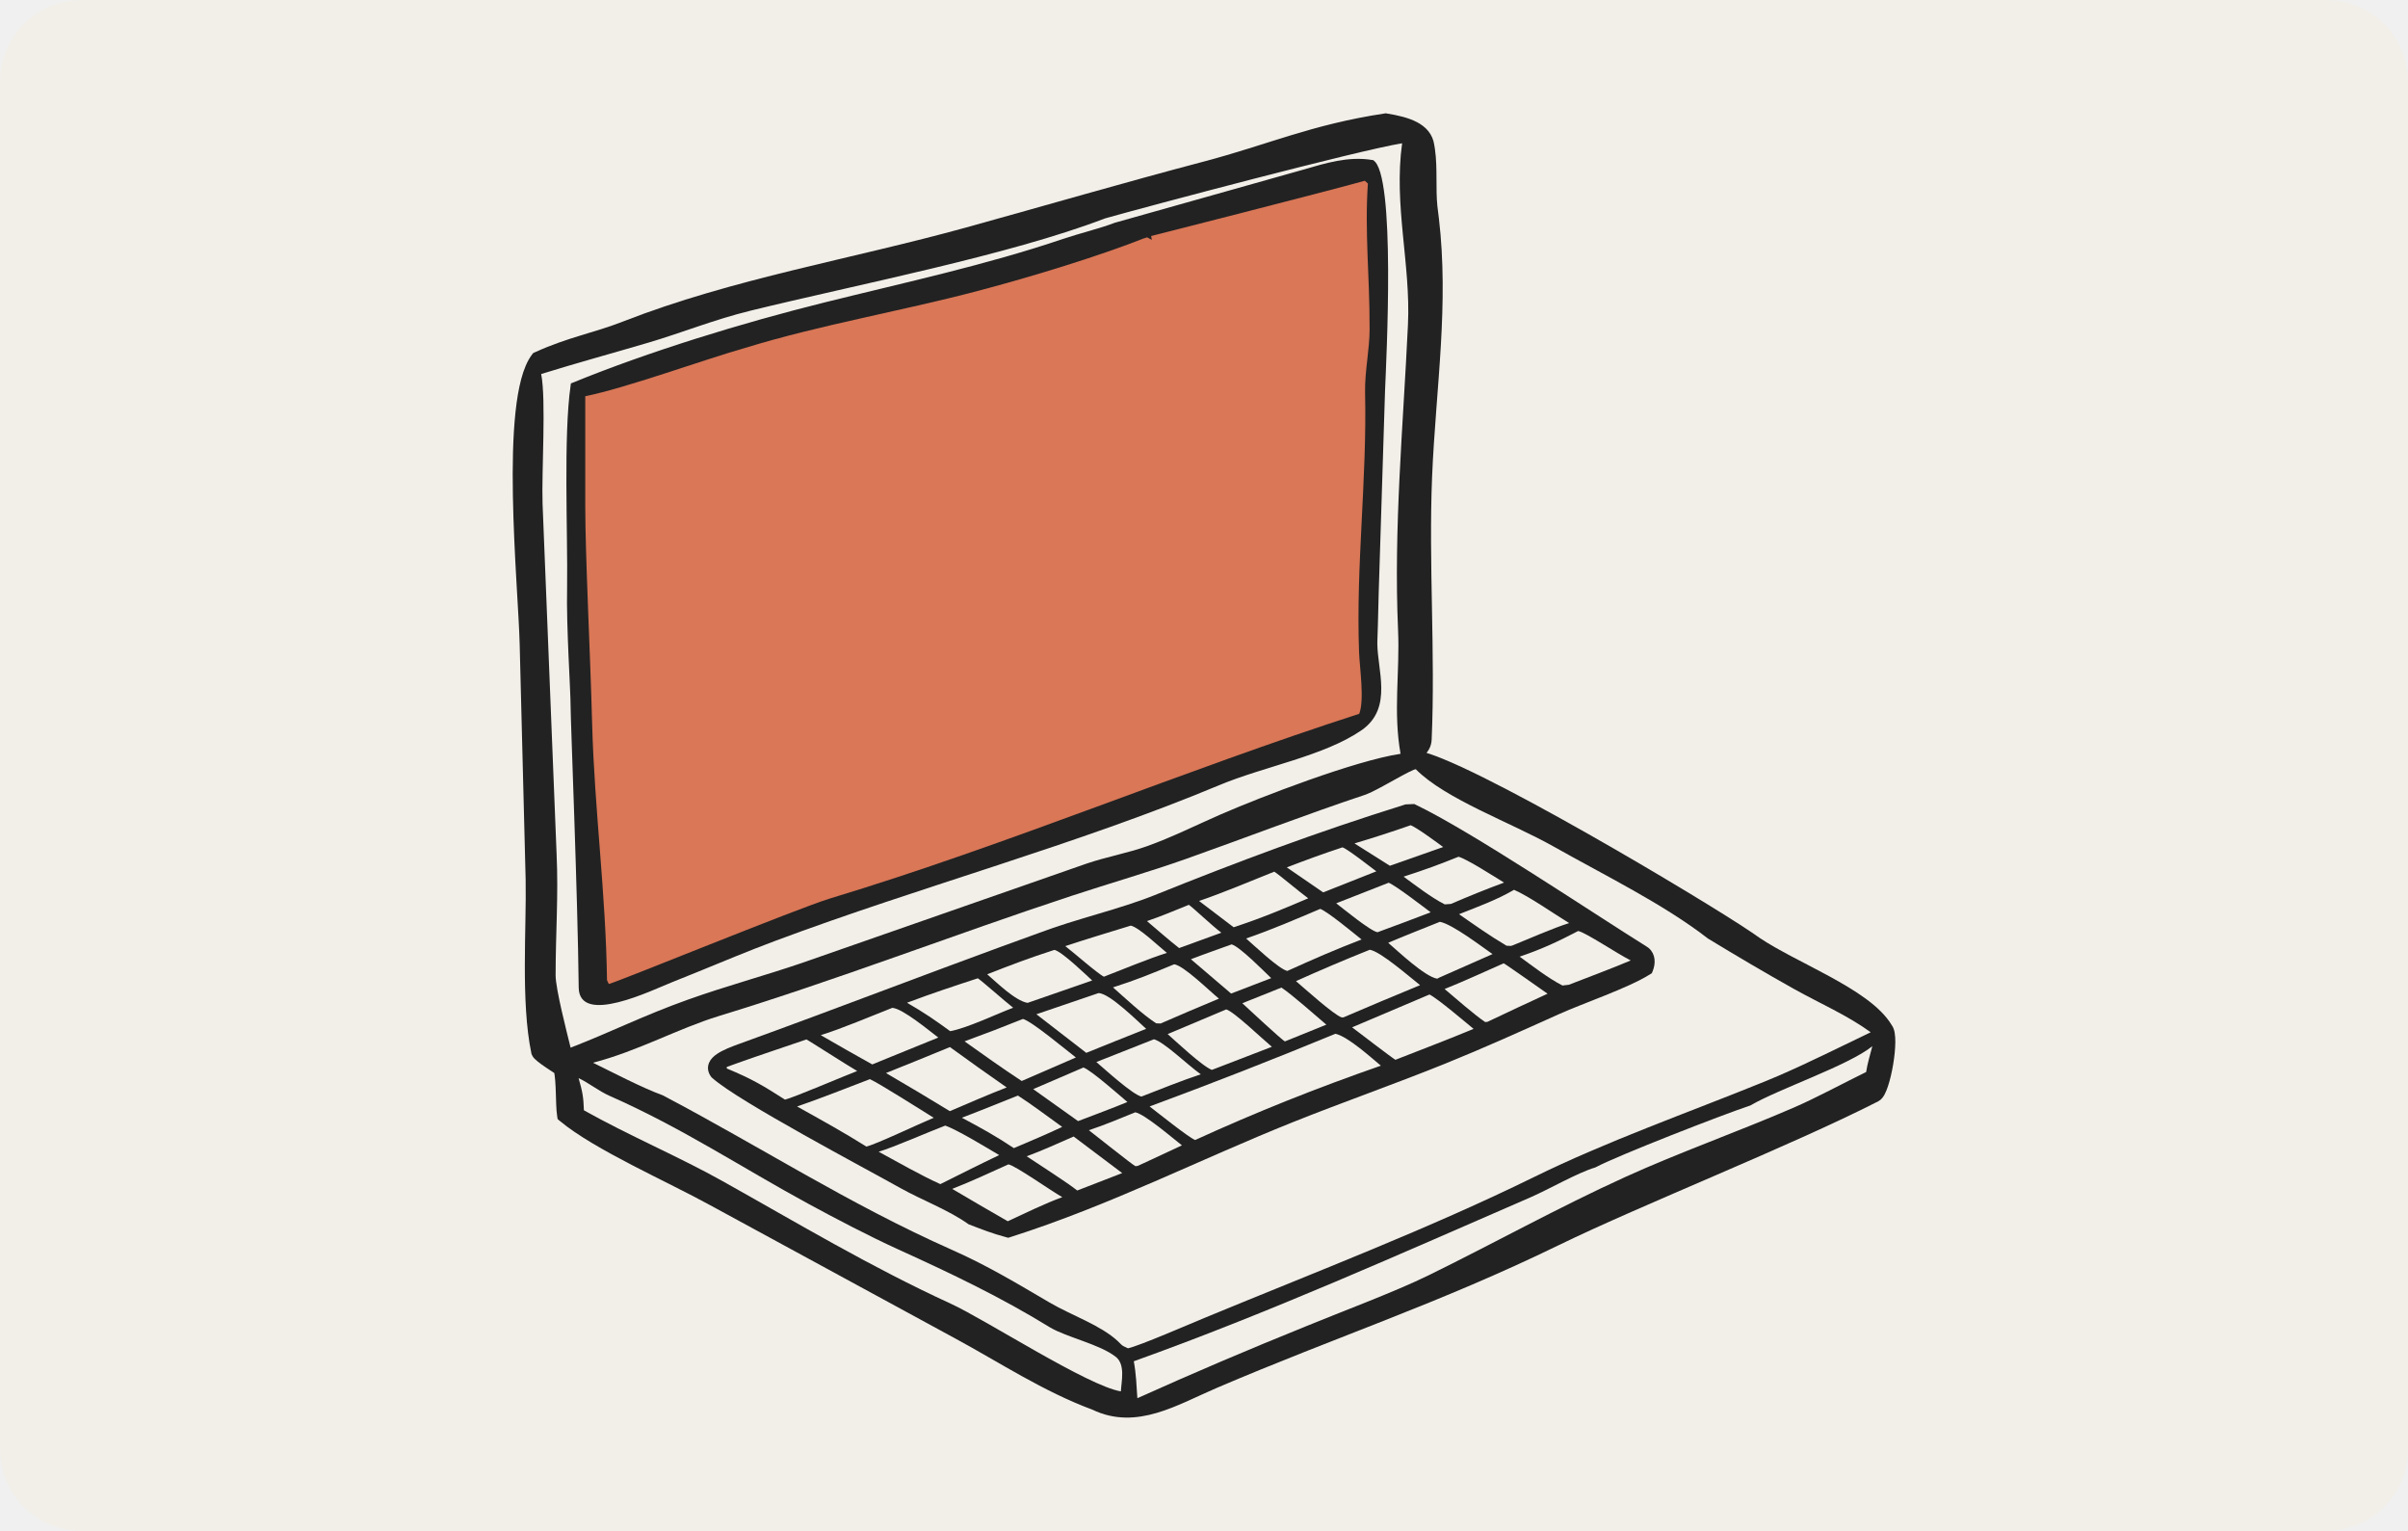
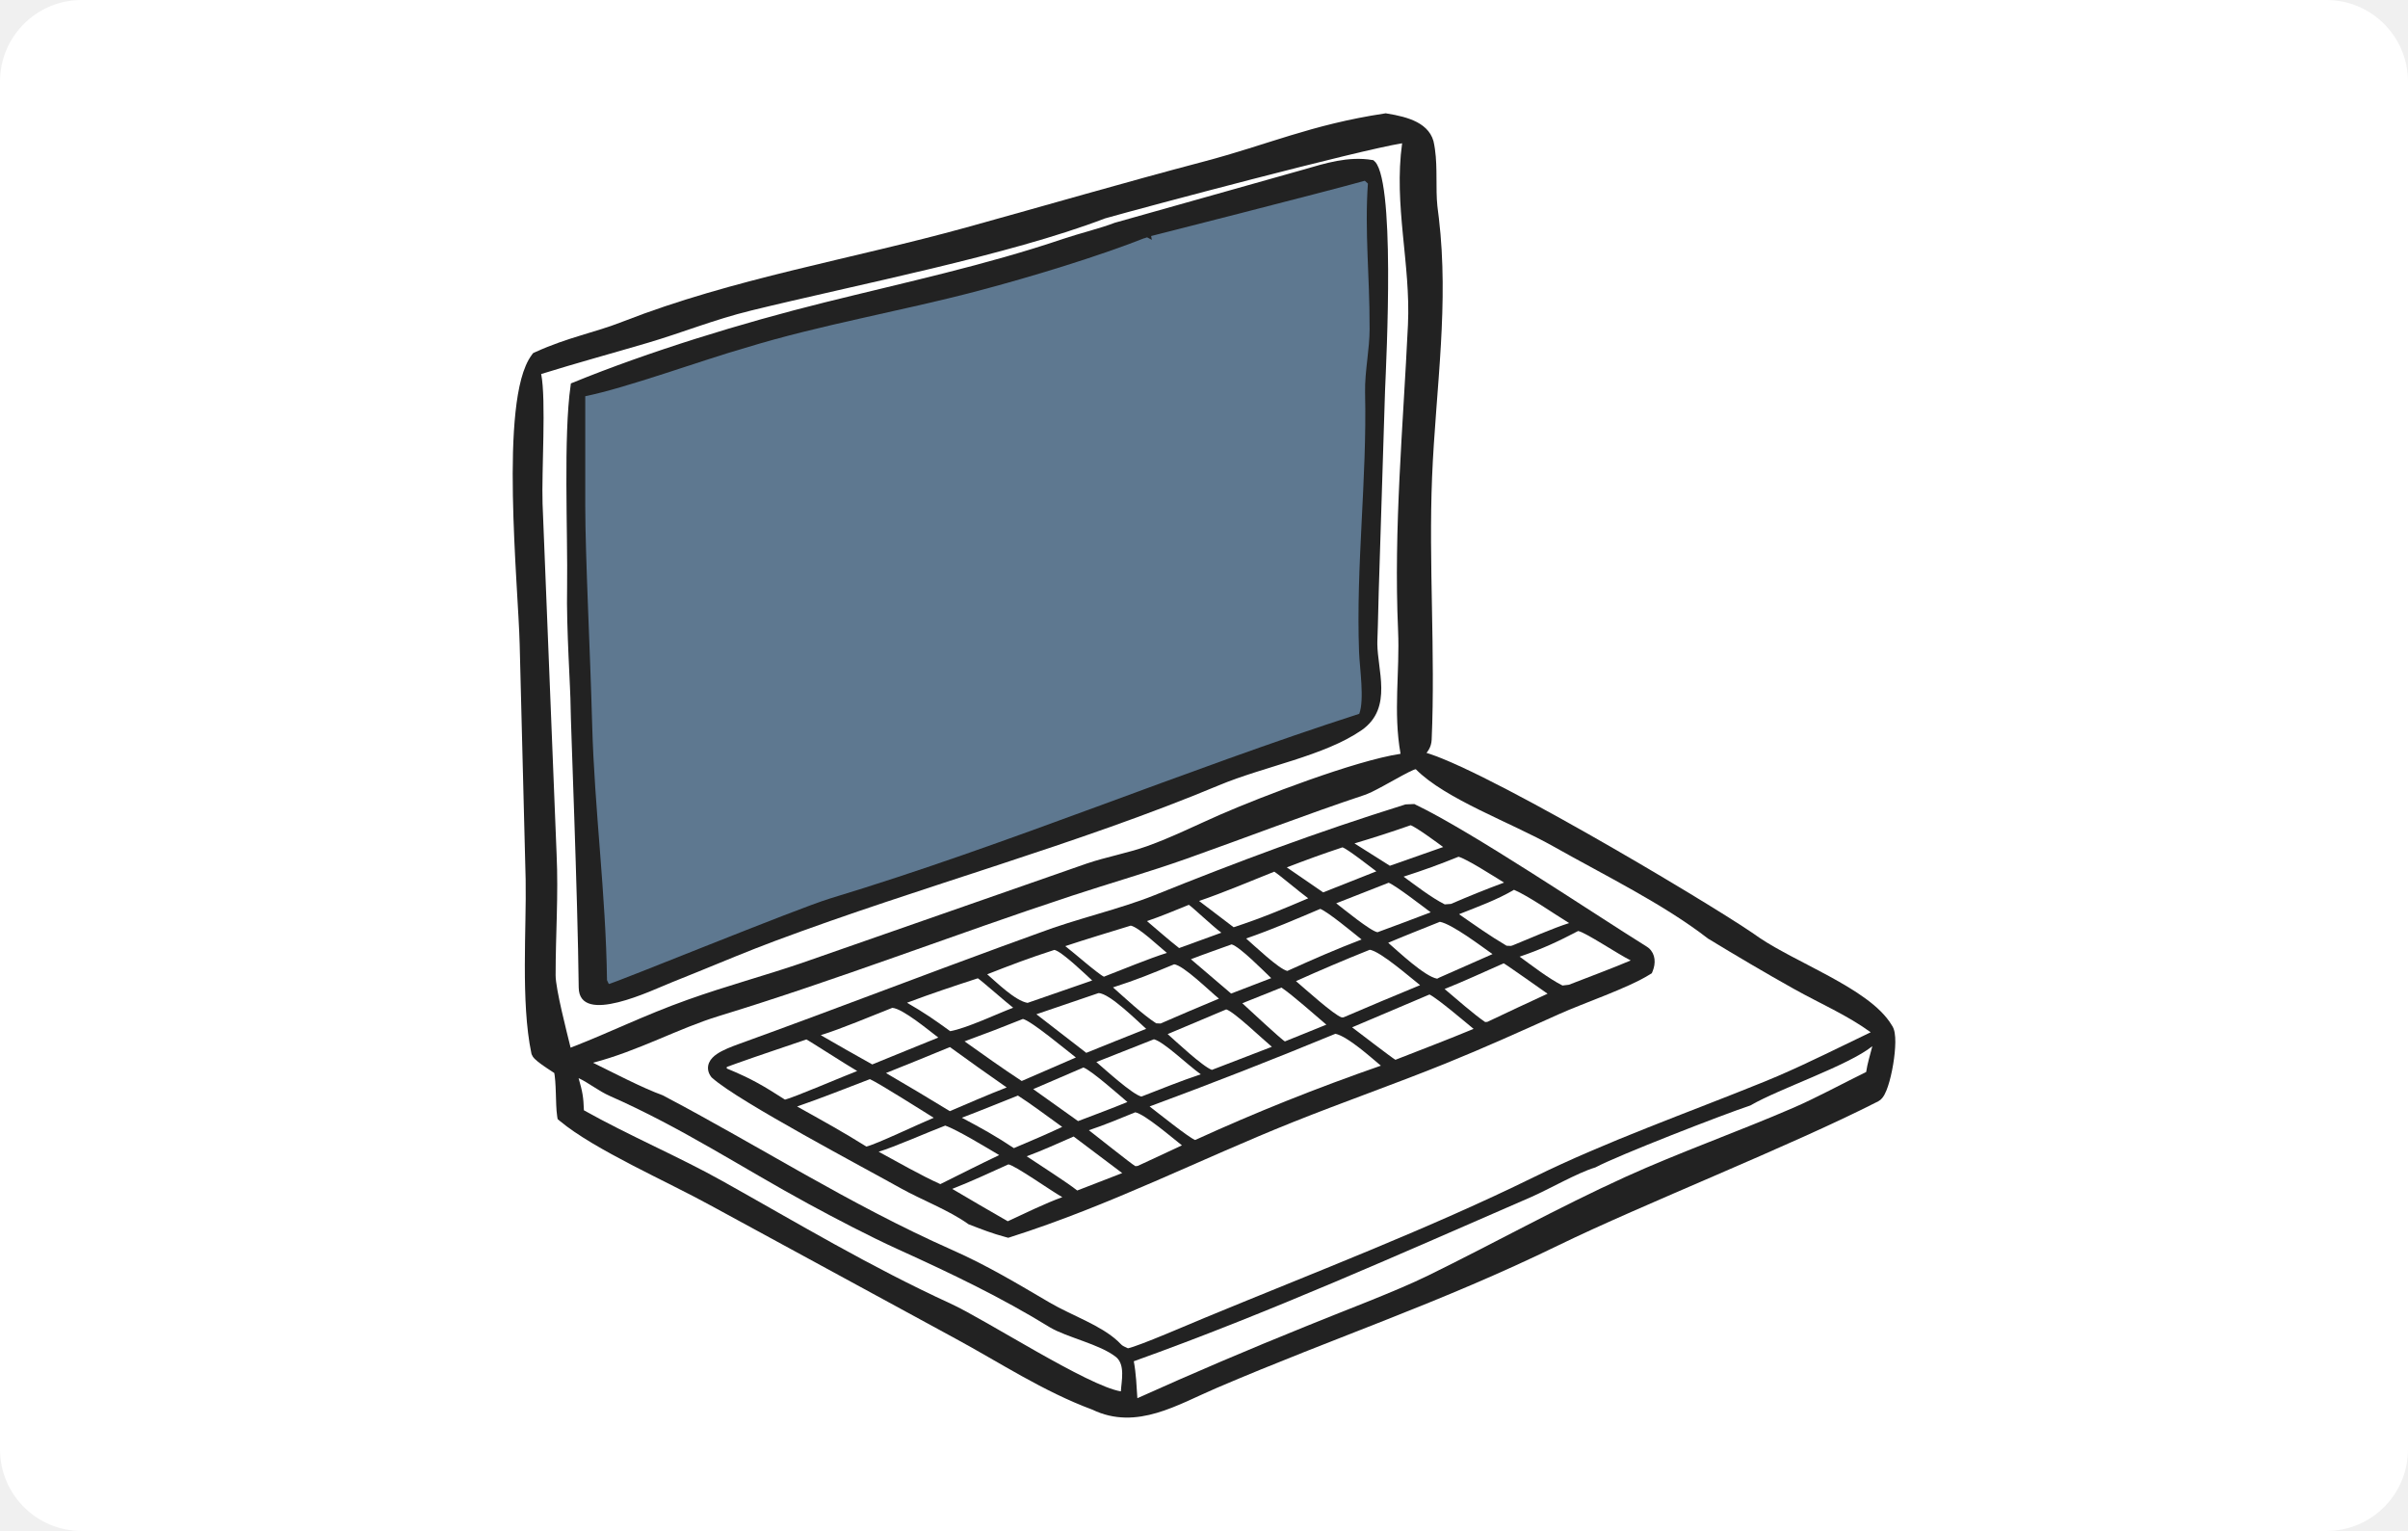
<svg xmlns="http://www.w3.org/2000/svg" width="236" height="150" viewBox="0 0 236 150" fill="none">
  <style>
-   .bg { fill: #F2EFE9; }
+   .bg { fill: #FFFFFF; }
  .ink-stroked { fill: #222222; stroke: #222222; }
-   .bg-stroke { fill: #F2EFE9; stroke: #222222; }
+   .bg-stroke { fill: #FFFFFF; stroke: #222222; }
  @media (prefers-color-scheme: dark) {
-     .bg { fill: #1C1A17; }
-     .ink-stroked { fill: #F2EFE9; stroke: #F2EFE9; }
-     .bg-stroke { fill: #1C1A17; stroke: #F2EFE9; }
+     .bg { fill: #181715; }
+     .ink-stroked { fill: #FFFFFF; stroke: #F2EFE9; }
+     .bg-stroke { fill: #181715; stroke: #F2EFE9; }
  }
</style>
  <rect class="bg" width="236" height="150" rx="8" />
  <path d="M135.864 11.491C136.917 11.66 137.923 11.892 138.699 12.3C139.484 12.713 140.07 13.329 140.197 14.258L140.262 14.659C140.395 15.596 140.407 16.55 140.41 17.478C140.414 18.416 140.408 19.325 140.498 20.209L140.543 20.585L140.647 21.418C141.136 25.571 141.075 29.657 140.844 33.722C140.595 38.081 140.157 42.359 139.978 46.752C139.805 50.993 139.887 55.275 139.967 59.573C140.046 63.867 140.123 68.178 139.938 72.457C139.911 73.089 139.588 73.463 139.338 73.729C139.244 73.829 139.174 73.906 139.12 73.968C139.683 74.093 140.407 74.344 141.241 74.684C142.351 75.136 143.697 75.761 145.197 76.505C148.198 77.995 151.833 79.973 155.454 82.026C162.238 85.872 169.005 89.995 171.494 91.681L171.934 91.986L172.287 92.229C174.103 93.444 176.646 94.645 179.071 95.964C180.352 96.662 181.593 97.388 182.641 98.158C183.675 98.917 184.547 99.737 185.081 100.632C185.218 100.806 185.285 101.043 185.322 101.26C185.364 101.506 185.38 101.798 185.378 102.112C185.373 102.741 185.294 103.499 185.17 104.238C185.046 104.977 184.875 105.711 184.683 106.292C184.587 106.582 184.482 106.845 184.369 107.054C184.267 107.243 184.122 107.461 183.914 107.567C179.7 109.721 173.905 112.254 168.156 114.739C162.401 117.227 156.693 119.667 152.636 121.643C140.888 127.365 130.925 130.579 119.074 135.65C117.179 136.461 115.221 137.495 113.282 138.066C111.317 138.645 109.296 138.777 107.211 137.769C102.423 135.996 98.075 133.121 93.843 130.833H93.842L69.797 117.761L69.795 117.76C67.672 116.591 64.859 115.243 62.126 113.824C59.414 112.415 56.785 110.938 55.108 109.539L54.999 109.447L54.977 109.306C54.885 108.69 54.873 107.83 54.847 107.009C54.822 106.228 54.782 105.477 54.666 104.903C54.613 104.868 54.544 104.825 54.464 104.773C54.263 104.643 53.993 104.467 53.72 104.282C53.448 104.098 53.168 103.899 52.948 103.724C52.839 103.637 52.737 103.549 52.657 103.467C52.617 103.427 52.576 103.381 52.542 103.333C52.519 103.301 52.488 103.251 52.465 103.189L52.445 103.122C51.924 100.635 51.811 97.582 51.813 94.573C51.816 91.539 51.935 88.583 51.892 86.183L51.307 63.134V63.133C51.274 61.717 51.133 59.523 50.987 56.948C50.842 54.378 50.691 51.439 50.641 48.549C50.59 45.662 50.639 42.813 50.894 40.427C51.021 39.235 51.2 38.149 51.447 37.228C51.693 36.312 52.014 35.532 52.437 34.971L52.494 34.895L52.581 34.855C54.231 34.106 55.65 33.644 57.028 33.222C58.409 32.8 59.736 32.422 61.234 31.836C66.591 29.744 72.174 28.224 77.82 26.838C83.475 25.451 89.178 24.201 94.814 22.642C102.524 20.509 110.202 18.267 118.021 16.206C121.217 15.364 123.836 14.464 126.581 13.628C129.321 12.795 132.159 12.034 135.749 11.49L135.807 11.481L135.864 11.491Z" class="ink-stroked" stroke-width="0.75" />
  <path d="M137.789 14.09C137.374 17.075 137.582 19.999 137.865 22.941C138.147 25.872 138.506 28.832 138.364 31.828C137.89 41.873 136.952 51.726 137.396 61.756C137.487 63.81 137.362 65.826 137.309 67.805C137.255 69.794 137.271 71.766 137.633 73.788L137.7 74.168L137.319 74.226C135.129 74.554 131.739 75.597 128.381 76.784C125.031 77.969 121.743 79.285 119.771 80.144C117.506 81.132 115.012 82.377 112.541 83.26C111.59 83.6 110.566 83.869 109.559 84.13C108.545 84.393 107.55 84.647 106.63 84.961L78.732 94.695L78.731 94.696C76.837 95.342 74.995 95.901 73.149 96.47C71.302 97.038 69.45 97.617 67.525 98.303C65.367 99.072 63.51 99.854 61.688 100.64C59.867 101.425 58.074 102.216 56.058 102.997L55.659 103.151L55.559 102.736C55.383 102.013 55.013 100.57 54.69 99.145C54.528 98.433 54.376 97.719 54.265 97.096C54.154 96.48 54.079 95.929 54.079 95.552C54.078 91.437 54.362 87.802 54.175 83.68V83.678L52.8 49.352V49.351C52.747 47.792 52.838 45.225 52.88 42.768C52.922 40.281 52.911 37.927 52.671 36.719L52.605 36.388L52.928 36.287C56.457 35.19 59.851 34.269 63.363 33.234C65.066 32.733 66.673 32.17 68.322 31.615C69.968 31.062 71.651 30.52 73.483 30.071C83.937 27.509 98.775 24.645 108.156 21.052L108.173 21.045L108.19 21.041L122.391 17.117L122.397 17.115L122.405 17.113H122.407L122.442 17.105C122.467 17.099 122.502 17.091 122.548 17.08C122.64 17.059 122.773 17.028 122.938 16.989C123.266 16.912 123.718 16.805 124.214 16.686C124.711 16.566 125.252 16.436 125.755 16.311L127.074 15.971C131.145 14.818 132.987 14.375 137.357 13.668L137.858 13.587L137.789 14.09Z" class="ink-stroked" stroke-width="0.75" />
  <path d="M137.789 14.09C137.374 17.075 137.582 19.999 137.865 22.941C138.147 25.872 138.506 28.832 138.364 31.828C137.89 41.873 136.952 51.726 137.396 61.756C137.487 63.81 137.362 65.826 137.309 67.805C137.255 69.794 137.271 71.766 137.633 73.788L137.7 74.168L137.319 74.226C135.129 74.554 131.739 75.597 128.381 76.784C125.031 77.969 121.743 79.285 119.771 80.144C117.506 81.132 115.012 82.377 112.541 83.26C111.59 83.6 110.566 83.869 109.559 84.13C108.545 84.393 107.55 84.647 106.63 84.961L78.732 94.695L78.731 94.696C76.837 95.342 74.995 95.901 73.149 96.47C71.302 97.038 69.45 97.617 67.525 98.303C65.367 99.072 63.51 99.854 61.688 100.64C59.867 101.425 58.074 102.216 56.058 102.997L55.659 103.151L55.559 102.736C55.383 102.013 55.013 100.57 54.69 99.145C54.528 98.433 54.376 97.719 54.265 97.096C54.154 96.48 54.079 95.929 54.079 95.552C54.078 91.437 54.362 87.802 54.175 83.68V83.678L52.8 49.352V49.351C52.747 47.792 52.838 45.225 52.88 42.768C52.922 40.281 52.911 37.927 52.671 36.719L52.605 36.388L52.928 36.287C56.457 35.19 59.851 34.269 63.363 33.234C65.066 32.733 66.673 32.17 68.322 31.615C69.968 31.062 71.651 30.52 73.483 30.071C83.937 27.509 98.775 24.645 108.156 21.052L108.172 21.046L108.188 21.041C112.241 19.893 132.976 14.377 137.357 13.668L137.858 13.587L137.789 14.09ZM134.438 16.046C132.173 15.669 129.995 16.353 127.826 16.984L127.823 16.985L109.366 22.184C108.666 22.454 107.785 22.72 106.897 22.979C105.992 23.243 105.081 23.501 104.314 23.761C96.722 26.331 88.833 28.025 80.929 29.989C72.754 32.021 63.734 34.796 56.292 37.833C55.945 40.302 55.875 43.825 55.886 47.423C55.897 51.106 55.993 54.874 55.954 57.584V57.587C55.912 59.53 55.997 62.019 56.094 64.236C56.19 66.441 56.298 68.392 56.298 69.227C56.298 69.922 56.471 74.495 56.657 80.062C56.843 85.62 57.042 92.153 57.092 96.747C57.096 97.16 57.197 97.433 57.339 97.617C57.481 97.801 57.693 97.933 57.988 98.012C58.6 98.174 59.484 98.084 60.494 97.833C62.504 97.333 64.733 96.279 65.738 95.881L68.239 94.873C70.744 93.85 73.264 92.796 75.805 91.847C82.995 89.159 90.403 86.797 97.745 84.383C105.092 81.967 112.377 79.496 119.343 76.585C121.588 75.647 124.196 74.922 126.653 74.129C129.131 73.329 131.467 72.456 133.257 71.217C134.665 70.222 135.011 68.879 134.998 67.398C134.992 66.65 134.893 65.882 134.795 65.114C134.71 64.451 134.626 63.783 134.614 63.156V62.884C134.656 61.767 134.682 60.668 134.709 59.571C134.736 58.475 134.762 57.38 134.804 56.276L135.367 38.312V38.309C135.428 36.79 135.695 31.467 135.669 26.359C135.656 23.804 135.569 21.316 135.349 19.39C135.238 18.425 135.096 17.616 134.918 17.016C134.829 16.716 134.734 16.48 134.637 16.307C134.561 16.172 134.492 16.091 134.438 16.046Z" class="bg-stroke" stroke-width="0.75" />
-   <path d="M134.012 17.431L134.313 17.703L134.449 17.826L134.437 18.007C134.275 20.329 134.319 22.619 134.402 24.919C134.485 27.211 134.608 29.521 134.601 31.861L134.605 32.277C134.601 33.251 134.492 34.246 134.384 35.215C134.259 36.334 134.138 37.419 134.162 38.459C134.26 42.721 134.033 46.969 133.822 51.198C133.611 55.432 133.416 59.649 133.572 63.873C133.586 64.248 133.625 64.723 133.671 65.258C133.716 65.789 133.766 66.374 133.798 66.955C133.83 67.534 133.844 68.119 133.815 68.649C133.787 69.174 133.717 69.673 133.565 70.071L133.501 70.239L133.33 70.294C124.709 73.069 116.149 76.259 107.534 79.424C98.923 82.589 90.258 85.728 81.44 88.395C79.891 88.864 74.603 90.941 69.621 92.916C67.137 93.902 64.735 94.859 62.929 95.571C62.026 95.927 61.269 96.221 60.725 96.428C60.453 96.532 60.231 96.614 60.07 96.671C59.99 96.7 59.922 96.723 59.868 96.74C59.842 96.748 59.815 96.755 59.791 96.761C59.775 96.765 59.731 96.776 59.684 96.779L59.435 96.791L59.327 96.565L59.151 96.194L59.116 96.121L59.115 96.039C59.059 91.822 58.753 87.658 58.431 83.488C58.109 79.322 57.772 75.149 57.659 70.932C57.469 63.789 56.984 54.5 56.984 49.549V38.511L57.286 38.451C59.266 38.054 62.084 37.187 64.967 36.256C67.838 35.33 70.772 34.341 72.951 33.717C76.739 32.56 80.517 31.672 84.311 30.82C88.11 29.966 91.921 29.147 95.795 28.127C100.837 26.797 107.536 24.771 112.28 22.885C112.307 22.875 112.335 22.864 112.352 22.858C112.354 22.857 112.356 22.856 112.358 22.855C112.36 22.854 112.362 22.855 112.363 22.854L112.366 22.852H112.367C112.368 22.852 112.37 22.851 112.371 22.85C112.373 22.85 112.378 22.854 112.387 22.858L112.385 22.848C112.385 22.848 112.387 22.848 112.388 22.848C112.39 22.848 112.393 22.846 112.397 22.845C112.406 22.843 112.419 22.84 112.436 22.835C112.469 22.827 112.519 22.814 112.585 22.797C112.716 22.764 112.91 22.715 113.157 22.652C113.651 22.526 114.361 22.346 115.224 22.127C116.949 21.687 119.285 21.091 121.729 20.464C126.62 19.21 131.935 17.836 133.658 17.349L133.857 17.294L134.012 17.431ZM112.477 23.212L112.441 23.076C112.43 23.061 112.419 23.047 112.405 23.034L112.477 23.212Z" fill="#D97757" stroke="#222222" stroke-width="0.75" />
+   <path d="M134.012 17.431L134.313 17.703L134.449 17.826L134.437 18.007C134.275 20.329 134.319 22.619 134.402 24.919C134.485 27.211 134.608 29.521 134.601 31.861L134.605 32.277C134.601 33.251 134.492 34.246 134.384 35.215C134.259 36.334 134.138 37.419 134.162 38.459C134.26 42.721 134.033 46.969 133.822 51.198C133.611 55.432 133.416 59.649 133.572 63.873C133.586 64.248 133.625 64.723 133.671 65.258C133.716 65.789 133.766 66.374 133.798 66.955C133.83 67.534 133.844 68.119 133.815 68.649C133.787 69.174 133.717 69.673 133.565 70.071L133.501 70.239L133.33 70.294C124.709 73.069 116.149 76.259 107.534 79.424C98.923 82.589 90.258 85.728 81.44 88.395C79.891 88.864 74.603 90.941 69.621 92.916C67.137 93.902 64.735 94.859 62.929 95.571C62.026 95.927 61.269 96.221 60.725 96.428C60.453 96.532 60.231 96.614 60.07 96.671C59.99 96.7 59.922 96.723 59.868 96.74C59.842 96.748 59.815 96.755 59.791 96.761C59.775 96.765 59.731 96.776 59.684 96.779L59.435 96.791L59.327 96.565L59.151 96.194L59.116 96.121L59.115 96.039C59.059 91.822 58.753 87.658 58.431 83.488C58.109 79.322 57.772 75.149 57.659 70.932C57.469 63.789 56.984 54.5 56.984 49.549V38.511L57.286 38.451C59.266 38.054 62.084 37.187 64.967 36.256C67.838 35.33 70.772 34.341 72.951 33.717C76.739 32.56 80.517 31.672 84.311 30.82C88.11 29.966 91.921 29.147 95.795 28.127C100.837 26.797 107.536 24.771 112.28 22.885C112.307 22.875 112.335 22.864 112.352 22.858C112.354 22.857 112.356 22.856 112.358 22.855C112.36 22.854 112.362 22.855 112.363 22.854L112.366 22.852H112.367C112.368 22.852 112.37 22.851 112.371 22.85C112.373 22.85 112.378 22.854 112.387 22.858L112.385 22.848C112.385 22.848 112.387 22.848 112.388 22.848C112.39 22.848 112.393 22.846 112.397 22.845C112.406 22.843 112.419 22.84 112.436 22.835C112.469 22.827 112.519 22.814 112.585 22.797C112.716 22.764 112.91 22.715 113.157 22.652C113.651 22.526 114.361 22.346 115.224 22.127C116.949 21.687 119.285 21.091 121.729 20.464C126.62 19.21 131.935 17.836 133.658 17.349L133.857 17.294L134.012 17.431ZM112.477 23.212L112.441 23.076C112.43 23.061 112.419 23.047 112.405 23.034L112.477 23.212Z" fill="#5E7890" stroke="#222222" stroke-width="0.75" />
  <path d="M138.918 74.993L139.028 75.105C140.415 76.514 142.708 77.803 145.207 79.039C147.677 80.26 150.355 81.433 152.395 82.584C157.455 85.439 163.235 88.257 167.612 91.651C170.347 93.31 173.172 94.984 176.001 96.564C178.62 98.028 181.166 99.099 183.562 100.834L184.073 101.204L183.504 101.476C180.605 102.859 177.455 104.451 174.385 105.772L173.075 106.32C165.397 109.435 157.708 112.126 150.479 115.674C140.19 120.724 129.071 124.972 118.247 129.448L118.246 129.449C117.927 129.58 117.361 129.819 116.671 130.11C115.982 130.401 115.172 130.742 114.37 131.072C113.569 131.402 112.773 131.722 112.112 131.973C111.465 132.219 110.913 132.412 110.619 132.469L110.504 132.491L110.397 132.444C110.049 132.291 109.863 132.199 109.714 132.079C109.641 132.02 109.581 131.958 109.527 131.902C109.472 131.845 109.408 131.778 109.312 131.688L109.311 131.687C108.503 130.933 107.415 130.323 106.229 129.734C105.063 129.155 103.787 128.59 102.69 127.949C99.544 126.109 96.633 124.343 93.154 122.802C83.031 118.318 74.204 112.596 64.79 107.653C62.785 106.926 59.823 105.376 57.954 104.461L57.046 104.016L58.024 103.761C60.213 103.191 62.28 102.36 64.311 101.513C66.333 100.67 68.328 99.806 70.337 99.192C82.118 95.591 93.257 91.251 104.934 87.406C108.63 86.189 112.611 85.042 116.159 83.783C122.062 81.689 127.711 79.499 133.738 77.491L134.068 77.349L134.305 77.241C134.899 76.957 135.776 76.465 136.604 76.008C137.071 75.75 137.521 75.504 137.879 75.323C138.057 75.233 138.22 75.156 138.354 75.1C138.421 75.073 138.487 75.047 138.547 75.029C138.6 75.013 138.679 74.993 138.761 74.993H138.918Z" class="bg-stroke" stroke-width="0.75" />
  <path d="M138.614 79.196C141.316 80.488 145.647 83.138 149.947 85.865C154.263 88.603 158.546 91.416 161.197 93.068L161.327 93.16C161.608 93.389 161.742 93.7 161.779 94.009C161.821 94.352 161.747 94.702 161.634 94.985L161.588 95.098L161.484 95.162C160.429 95.823 158.817 96.515 157.187 97.172C155.54 97.836 153.871 98.466 152.648 99.015C148.95 100.675 145.366 102.3 141.537 103.848C139.048 104.854 136.544 105.796 134.044 106.734C131.543 107.672 129.045 108.607 126.562 109.6C117.45 113.243 108.62 117.766 98.911 120.849L98.807 120.882L98.701 120.854C97.32 120.485 96.397 120.111 95.148 119.633L95.103 119.616L95.065 119.589C94.103 118.906 92.958 118.314 91.792 117.748C90.637 117.188 89.448 116.648 88.442 116.083C87.589 115.603 86.173 114.835 84.486 113.913C82.801 112.993 80.847 111.922 78.922 110.841C76.998 109.761 75.099 108.669 73.525 107.706C71.961 106.75 70.689 105.904 70.038 105.319L70.011 105.294L69.989 105.264C69.76 104.958 69.698 104.618 69.831 104.287C69.95 103.993 70.203 103.763 70.469 103.581C71.006 103.213 71.808 102.904 72.538 102.64C77.468 100.859 82.359 99.025 87.254 97.192C90.925 95.817 94.598 94.442 98.29 93.091L101.989 91.748C103.746 91.079 105.731 90.495 107.684 89.912C109.646 89.327 111.578 88.742 113.256 88.068C121.421 84.784 129.108 81.9 137.77 79.2L137.816 79.185L137.865 79.183L138.437 79.158L138.53 79.154L138.614 79.196Z" class="ink-stroked" stroke-width="0.75" />
  <path d="M130.96 100.918C131.328 100.998 131.743 101.204 132.153 101.454C132.57 101.708 133.011 102.026 133.438 102.355C134.285 103.01 135.113 103.741 135.573 104.122L136.087 104.546L135.457 104.765C129.183 106.942 123.116 109.369 117.29 112.035L117.146 112.101L116.997 112.043C116.879 111.997 116.734 111.914 116.584 111.82C116.428 111.722 116.245 111.597 116.047 111.458C115.65 111.177 115.177 110.824 114.705 110.463C113.776 109.754 112.791 108.971 112.443 108.704L111.905 108.29L112.542 108.054C118.693 105.779 124.76 103.405 130.738 100.938L130.846 100.893L130.96 100.918Z" class="bg-stroke" stroke-width="0.75" />
  <path d="M85.41 105.389C85.897 105.607 87.234 106.414 88.542 107.222C89.204 107.631 89.869 108.046 90.432 108.398C90.996 108.751 91.455 109.04 91.709 109.197L92.334 109.583L91.654 109.863C90.93 110.161 89.539 110.801 88.186 111.406C87.514 111.706 86.853 111.998 86.297 112.228C85.751 112.454 85.279 112.634 84.998 112.701L84.845 112.737L84.712 112.654C82.501 111.267 80.281 110.043 77.94 108.738L77.209 108.33L78 108.056C80.366 107.238 82.788 106.273 85.123 105.38L85.269 105.325L85.41 105.389Z" class="bg-stroke" stroke-width="0.75" />
  <path d="M134.278 92.684C134.465 92.704 134.667 92.778 134.861 92.868C135.061 92.961 135.28 93.085 135.507 93.226C135.961 93.51 136.472 93.882 136.973 94.266C137.474 94.652 137.973 95.055 138.4 95.405C138.832 95.758 139.185 96.052 139.409 96.225L139.921 96.622L139.322 96.868C136.802 97.905 134.295 98.959 131.804 100.027L131.73 100.058L131.65 100.057L131.487 100.055L131.436 100.054L131.385 100.04C131.241 99.996 131.076 99.907 130.917 99.807C130.75 99.703 130.56 99.57 130.357 99.42C129.951 99.118 129.477 98.734 129.008 98.341C128.077 97.561 127.122 96.711 126.772 96.413L126.322 96.029L126.861 95.785C129.231 94.716 131.645 93.69 134.1 92.709L134.186 92.675L134.278 92.684Z" class="bg-stroke" stroke-width="0.75" />
  <path d="M140.269 97.102C140.509 97.222 140.855 97.462 141.233 97.743C141.619 98.031 142.062 98.38 142.501 98.735C143.37 99.437 144.265 100.193 144.66 100.515L145.146 100.911L144.566 101.152C142.075 102.186 139.427 103.193 136.898 104.184L136.739 104.246L136.588 104.167C136.522 104.133 136.41 104.055 136.292 103.971C136.163 103.879 135.996 103.758 135.806 103.616C135.424 103.334 134.94 102.969 134.454 102.601C133.477 101.86 132.5 101.112 132.29 100.953L131.771 100.562L132.369 100.309L139.954 97.091L140.113 97.024L140.269 97.102Z" class="bg-stroke" stroke-width="0.75" />
  <path d="M79.161 101.489C79.21 101.507 79.268 101.542 79.294 101.556C79.336 101.58 79.39 101.613 79.453 101.651C79.581 101.729 79.755 101.836 79.959 101.964C80.368 102.219 80.907 102.56 81.466 102.913C82.59 103.622 83.782 104.373 84.195 104.607L84.89 105.001L84.144 105.284C83.535 105.515 81.98 106.165 80.459 106.787C79.702 107.096 78.955 107.398 78.346 107.635C77.75 107.866 77.254 108.048 77.019 108.103L76.863 108.139L76.731 108.053C74.608 106.694 73.529 106.048 71.133 105.052C70.738 104.887 70.743 104.317 71.151 104.167L72.083 103.829C74.296 103.038 76.757 102.229 78.911 101.487L79.036 101.444L79.161 101.489Z" class="bg-stroke" stroke-width="0.75" />
  <path d="M93.319 102.284C95.15 103.615 97.003 104.932 98.878 106.237L99.458 106.64L98.798 106.894C96.964 107.599 95.051 108.443 93.236 109.212L93.059 109.287L92.894 109.187C90.837 107.926 88.753 106.683 86.645 105.457L85.981 105.071L86.694 104.784C88.79 103.946 90.878 103.099 92.956 102.241L93.149 102.161L93.319 102.284Z" class="bg-stroke" stroke-width="0.75" />
  <path d="M129.532 88.7C129.775 88.796 130.113 89.009 130.468 89.256C130.833 89.51 131.249 89.824 131.661 90.144C132.48 90.779 133.312 91.463 133.679 91.754L134.194 92.162L133.579 92.397C130.92 93.414 128.855 94.33 126.319 95.472L126.205 95.522L126.083 95.495C125.926 95.46 125.759 95.382 125.601 95.293C125.437 95.201 125.257 95.084 125.071 94.951C124.7 94.686 124.282 94.347 123.873 93.999C123.076 93.321 122.226 92.531 121.882 92.233L121.391 91.808L122.004 91.596C124.566 90.708 126.802 89.738 129.249 88.703L129.39 88.644L129.532 88.7Z" class="bg-stroke" stroke-width="0.75" />
  <path d="M92.757 109.927C93.379 110.138 94.447 110.711 95.473 111.294C96.51 111.884 97.548 112.511 98.118 112.848L98.727 113.207L98.089 113.51C96.168 114.421 94.231 115.407 92.324 116.352L92.165 116.431L92.004 116.358C90.091 115.496 87.729 114.147 85.935 113.172L85.144 112.743L86.005 112.484C86.755 112.258 87.933 111.791 89.158 111.29C90.373 110.794 91.628 110.266 92.503 109.932L92.629 109.884L92.757 109.927Z" class="bg-stroke" stroke-width="0.75" />
  <path d="M100.345 99.469C100.503 99.508 100.687 99.598 100.869 99.7C101.059 99.807 101.276 99.946 101.509 100.104C101.975 100.421 102.521 100.828 103.063 101.246C103.607 101.665 104.15 102.098 104.612 102.468C105.077 102.84 105.454 103.144 105.672 103.312L106.176 103.7L105.593 103.953L100.283 106.256L100.098 106.336L99.929 106.226C97.989 104.955 96.166 103.647 94.316 102.333L93.734 101.919L94.404 101.675C96.33 100.971 98.235 100.242 100.115 99.485L100.228 99.44L100.345 99.469Z" class="bg-stroke" stroke-width="0.75" />
  <path d="M107.656 96.926C107.866 96.924 108.083 96.99 108.285 97.076C108.493 97.165 108.714 97.288 108.938 97.432C109.385 97.719 109.877 98.104 110.35 98.503C111.281 99.289 112.219 100.202 112.581 100.521L113.041 100.929L112.469 101.151C110.514 101.914 108.552 102.72 106.602 103.502L106.402 103.581L106.232 103.45L101.345 99.669L100.793 99.242L101.453 99.017L107.538 96.945L107.596 96.926H107.656Z" class="bg-stroke" stroke-width="0.75" />
  <path d="M87.471 98.371C87.819 98.39 88.24 98.579 88.643 98.804C89.063 99.039 89.526 99.349 89.977 99.671C90.864 100.307 91.775 101.048 92.186 101.355L92.724 101.756L92.101 102.004C89.936 102.864 87.808 103.763 85.627 104.637L85.461 104.704L85.305 104.617C83.606 103.671 81.922 102.714 80.253 101.745L79.51 101.314L80.332 101.062C82.244 100.477 85.371 99.161 87.312 98.396L87.389 98.366L87.471 98.371Z" class="bg-stroke" stroke-width="0.75" />
  <path d="M115.094 94.106C115.276 94.119 115.465 94.192 115.638 94.276C115.817 94.365 116.011 94.482 116.211 94.618C116.61 94.89 117.06 95.25 117.501 95.623C117.943 95.997 118.385 96.392 118.771 96.737C119.16 97.086 119.485 97.377 119.702 97.555L120.188 97.951L119.608 98.191C117.689 98.988 115.785 99.798 113.895 100.623L113.814 100.658L113.728 100.654L113.294 100.635L113.191 100.631L113.105 100.574C111.703 99.659 110.014 98.064 108.832 97.02L108.336 96.583L108.966 96.383C111.245 95.657 112.76 95.03 114.924 94.134L115.006 94.101L115.094 94.106Z" class="bg-stroke" stroke-width="0.75" />
  <path d="M120.279 98.536C120.429 98.578 120.595 98.67 120.752 98.769C120.917 98.874 121.103 99.008 121.3 99.159C121.695 99.463 122.154 99.852 122.612 100.252C123.544 101.066 124.449 101.908 124.89 102.273L125.383 102.682L124.785 102.912L118.909 105.173L118.779 105.224L118.648 105.177C118.363 105.074 117.985 104.823 117.599 104.534C117.2 104.236 116.751 103.866 116.312 103.488C115.434 102.735 114.564 101.929 114.189 101.595L113.747 101.2L114.294 100.97L120.032 98.552L120.153 98.501L120.279 98.536Z" class="bg-stroke" stroke-width="0.75" />
  <path d="M141.183 89.946C141.549 90.012 142.004 90.218 142.467 90.471C142.94 90.728 143.46 91.056 143.968 91.395C144.976 92.068 145.988 92.822 146.489 93.171L147.037 93.552L146.427 93.821L141.242 96.11L141.024 96.222L140.913 96.28L140.79 96.258C140.406 96.193 139.96 95.963 139.522 95.685C139.074 95.4 138.59 95.035 138.122 94.656C137.193 93.904 136.277 93.058 135.809 92.656L135.352 92.263L135.905 92.027C137.522 91.334 139.333 90.632 140.976 89.968L141.076 89.927L141.183 89.946Z" class="bg-stroke" stroke-width="0.75" />
  <path d="M148.527 86.835C149.28 87.154 150.288 87.761 151.272 88.385C152.273 89.02 153.248 89.672 153.983 90.119L154.69 90.548L153.901 90.796C152.399 91.269 149.917 92.349 148.379 92.978L148.365 92.984L148.35 92.988C148.262 93.015 148.162 93.057 148.027 93.051C147.938 93.047 147.906 93.037 147.646 93.034L147.546 93.032L147.46 92.981C145.793 91.999 144.301 90.932 142.782 89.877L142.207 89.478L142.858 89.221C144.764 88.467 146.574 87.809 148.191 86.858L148.354 86.762L148.527 86.835Z" class="bg-stroke" stroke-width="0.75" />
  <path d="M113.185 101.461C113.502 101.542 113.88 101.767 114.256 102.029C114.644 102.299 115.076 102.641 115.509 102.998C116.389 103.724 117.266 104.498 117.901 104.95L118.507 105.381L117.802 105.613C115.904 106.236 113.878 107.062 112.01 107.785L111.911 107.823L111.807 107.804C111.642 107.774 111.464 107.693 111.296 107.602C111.121 107.506 110.926 107.382 110.723 107.241C110.315 106.959 109.85 106.594 109.394 106.219C108.485 105.472 107.571 104.649 107.206 104.338L106.731 103.934L107.312 103.704L112.954 101.476L113.066 101.431L113.185 101.461Z" class="bg-stroke" stroke-width="0.75" />
  <path d="M98.897 113.712C99.04 113.737 99.21 113.809 99.372 113.889C99.544 113.973 99.747 114.085 99.967 114.214C100.408 114.472 100.94 114.809 101.483 115.161C102.581 115.872 103.711 116.633 104.301 116.971L105.01 117.376L104.24 117.649C102.646 118.216 100.507 119.261 98.926 119.993L98.75 120.074L98.581 119.979C96.752 118.93 94.936 117.873 93.133 116.805L92.471 116.412L93.189 116.133C95.026 115.417 96.884 114.546 98.678 113.739L98.783 113.691L98.897 113.712Z" class="bg-stroke" stroke-width="0.75" />
  <path d="M154.74 90.847C154.878 90.873 155.041 90.937 155.202 91.01C155.37 91.087 155.565 91.187 155.775 91.301C156.197 91.531 156.701 91.829 157.218 92.14C158.263 92.77 159.348 93.444 159.989 93.765L160.715 94.128L159.968 94.446C158.076 95.249 155.839 96.075 153.899 96.831L153.856 96.848L153.81 96.854L153.182 96.93L153.069 96.945L152.968 96.893C151.569 96.191 149.895 94.889 148.717 94.034L148.132 93.609L148.816 93.374C151.031 92.618 152.548 91.903 154.497 90.883L154.612 90.823L154.74 90.847Z" class="bg-stroke" stroke-width="0.75" />
  <path d="M147.543 94.048C147.605 94.08 147.713 94.15 147.834 94.23C147.964 94.316 148.13 94.43 148.321 94.561C148.704 94.823 149.189 95.16 149.677 95.502C150.656 96.188 151.646 96.888 151.883 97.051L152.427 97.426L151.827 97.701C149.855 98.607 147.895 99.524 145.946 100.452L145.888 100.481L145.822 100.488L145.595 100.51L145.461 100.523L145.35 100.448C144.251 99.714 142.339 98.02 141.342 97.187L140.859 96.784L141.442 96.551C143.339 95.792 145.345 94.866 147.219 94.038L147.383 93.966L147.543 94.048Z" class="bg-stroke" stroke-width="0.75" />
  <path d="M103.389 92.699C103.545 92.724 103.707 92.801 103.852 92.882C104.004 92.968 104.172 93.079 104.346 93.206C104.693 93.458 105.087 93.785 105.472 94.121C106.237 94.788 107.003 95.522 107.295 95.788L107.762 96.212L107.165 96.419L100.835 98.612L100.746 98.643L100.653 98.628C100.282 98.569 99.89 98.389 99.515 98.166C99.134 97.941 98.744 97.656 98.373 97.359C97.641 96.775 96.921 96.094 96.51 95.743L96.036 95.337L96.616 95.109C98.952 94.19 100.74 93.511 103.213 92.712L103.3 92.684L103.389 92.699Z" class="bg-stroke" stroke-width="0.75" />
  <path d="M125.095 85.088C125.416 85.299 126.045 85.808 126.683 86.324C127.333 86.851 128.004 87.396 128.436 87.709L128.971 88.097L128.363 88.357C125.929 89.401 123.643 90.353 121.021 91.204L120.834 91.265L120.678 91.147L117.291 88.572L116.73 88.147L117.396 87.919C119.762 87.109 122.419 85.987 124.749 85.054L124.931 84.981L125.095 85.088Z" class="bg-stroke" stroke-width="0.75" />
  <path d="M96.034 95.531C96.149 95.604 96.388 95.798 96.663 96.027C96.95 96.266 97.306 96.569 97.671 96.881C98.408 97.509 99.174 98.166 99.525 98.436L100.06 98.845L99.431 99.083C98.65 99.379 97.522 99.877 96.351 100.352C95.205 100.816 94.017 101.258 93.191 101.4L93.035 101.428L92.907 101.335C91.365 100.217 90.41 99.552 88.705 98.569L88.019 98.174L88.761 97.894C91.134 96.999 93.288 96.286 95.718 95.492L95.885 95.438L96.034 95.531Z" class="bg-stroke" stroke-width="0.75" />
  <path d="M110.898 90.322C111.179 90.38 111.506 90.568 111.814 90.777C112.137 90.996 112.491 91.274 112.837 91.56C113.184 91.847 113.529 92.149 113.835 92.416C114.144 92.686 114.407 92.916 114.599 93.07L115.148 93.513L114.475 93.721C112.819 94.232 110.024 95.387 108.326 96.043L108.174 96.102L108.027 96.031C107.832 95.936 107.541 95.726 107.228 95.485C106.903 95.236 106.524 94.927 106.141 94.611C105.366 93.972 104.588 93.309 104.177 92.995L103.613 92.565L104.286 92.342C106.375 91.646 108.596 90.984 110.711 90.331L110.804 90.302L110.898 90.322Z" class="bg-stroke" stroke-width="0.75" />
  <path d="M99.966 107.023C101.312 107.883 103.036 109.191 104.319 110.105L104.84 110.477L104.262 110.75C102.709 111.485 101.104 112.155 99.513 112.834L99.326 112.913L99.158 112.801C97.353 111.603 96.111 110.916 94.092 109.844L93.361 109.455L94.135 109.162C95.953 108.472 97.811 107.711 99.626 106.991L99.804 106.921L99.966 107.023Z" class="bg-stroke" stroke-width="0.75" />
  <path d="M106.312 104.237C106.566 104.329 106.93 104.571 107.306 104.848C107.697 105.136 108.149 105.497 108.596 105.866C109.484 106.599 110.383 107.387 110.736 107.685L111.209 108.083L110.638 108.319C109.091 108.955 107.366 109.589 105.793 110.192L105.605 110.264L105.441 110.147L101.044 107.014L100.502 106.627L101.113 106.365L106.036 104.245L106.173 104.186L106.312 104.237Z" class="bg-stroke" stroke-width="0.75" />
  <path d="M111.33 108.61C111.644 108.668 112.049 108.891 112.448 109.146C112.865 109.413 113.335 109.755 113.797 110.109C114.26 110.464 114.72 110.833 115.118 111.156C115.519 111.481 115.852 111.754 116.068 111.923L116.553 112.3L115.996 112.559L111.666 114.572L111.61 114.597L111.549 114.604L111.316 114.631L111.199 114.643L111.096 114.587C111.019 114.545 110.899 114.461 110.769 114.366C110.629 114.265 110.454 114.133 110.256 113.981C109.859 113.678 109.361 113.289 108.857 112.893C107.846 112.098 106.815 111.279 106.491 111.034L105.921 110.603L106.599 110.379C108.151 109.864 109.619 109.242 111.121 108.632L111.223 108.591L111.33 108.61Z" class="bg-stroke" stroke-width="0.75" />
  <path d="M105.45 111.052L110.21 114.635L110.748 115.04L110.119 115.284L105.713 116.99L105.515 117.068L105.348 116.937C104.22 116.058 101.739 114.491 100.416 113.601L99.808 113.192L100.495 112.938C102.031 112.37 103.574 111.664 105.074 111.008L105.275 110.92L105.45 111.052Z" class="bg-stroke" stroke-width="0.75" />
  <path d="M143.016 83.574C143.145 83.601 143.3 83.661 143.455 83.731C143.617 83.802 143.803 83.895 144.003 84.001C144.403 84.213 144.875 84.484 145.344 84.764C146.279 85.321 147.232 85.925 147.604 86.152L148.262 86.556L147.538 86.824C145.67 87.516 144.155 88.133 142.354 88.906L142.297 88.931L142.234 88.936C142.031 88.951 141.828 88.967 141.624 88.982L141.52 88.99L141.426 88.943C140.07 88.259 138.481 87.026 137.34 86.194L136.745 85.761L137.445 85.534C139.492 84.873 140.851 84.378 142.8 83.594L142.904 83.552L143.016 83.574Z" class="bg-stroke" stroke-width="0.75" />
  <path d="M136.239 86.138C136.46 86.228 136.792 86.433 137.149 86.672C137.517 86.919 137.945 87.224 138.37 87.535C139.215 88.152 140.081 88.816 140.441 89.082L140.991 89.49L140.353 89.734C138.623 90.396 136.883 91.047 135.135 91.688L135.041 91.722L134.943 91.706C134.796 91.681 134.636 91.612 134.488 91.537C134.332 91.457 134.157 91.353 133.973 91.235C133.604 90.999 133.178 90.693 132.758 90.378C131.935 89.762 131.056 89.05 130.729 88.801L130.197 88.398L130.818 88.154L135.962 86.137L136.101 86.082L136.239 86.138Z" class="bg-stroke" stroke-width="0.75" />
  <path d="M125.799 96.447C126.954 97.227 129.166 99.206 130.233 100.106L130.709 100.508L130.132 100.741L126.074 102.379L125.951 102.429L125.824 102.391C125.77 102.374 125.726 102.347 125.707 102.336C125.682 102.321 125.657 102.303 125.633 102.286C125.585 102.252 125.527 102.208 125.465 102.157C125.34 102.056 125.178 101.917 124.993 101.756C124.622 101.431 124.147 101.003 123.668 100.565C123.189 100.128 122.703 99.68 122.31 99.316C121.915 98.951 121.614 98.672 121.503 98.57L121.062 98.168L121.616 97.945L125.45 96.41L125.634 96.336L125.799 96.447Z" class="bg-stroke" stroke-width="0.75" />
  <path d="M131.669 82.66C131.778 82.691 131.902 82.755 132.013 82.819C132.133 82.888 132.271 82.978 132.42 83.077C132.718 83.277 133.072 83.532 133.425 83.793C133.778 84.054 134.132 84.324 134.433 84.553C134.735 84.783 134.978 84.969 135.112 85.067L135.658 85.469L135.028 85.719L129.816 87.781L129.63 87.856L129.466 87.742L125.904 85.293L125.318 84.89L125.982 84.634C127.878 83.904 129.486 83.314 131.449 82.665L131.559 82.629L131.669 82.66Z" class="bg-stroke" stroke-width="0.75" />
  <path d="M120.807 92.165C120.96 92.207 121.122 92.292 121.275 92.387C121.434 92.486 121.607 92.61 121.787 92.749C122.147 93.029 122.553 93.383 122.948 93.746C123.733 94.465 124.52 95.255 124.845 95.563L125.276 95.973L124.722 96.186L120.79 97.694L120.582 97.773L120.412 97.628L116.474 94.268L115.996 93.862L116.581 93.633C117.824 93.149 119.316 92.636 120.58 92.175L120.691 92.134L120.807 92.165Z" class="bg-stroke" stroke-width="0.75" />
  <path d="M138.366 80.497C138.55 80.557 138.824 80.716 139.101 80.89C139.393 81.073 139.734 81.304 140.07 81.538C140.744 82.007 141.414 82.501 141.665 82.689L142.228 83.109L141.564 83.343L136.339 85.179L136.168 85.238L136.015 85.142L132.55 82.952L131.852 82.511L132.643 82.275C134.499 81.723 136.328 81.131 138.126 80.5L138.246 80.458L138.366 80.497Z" class="bg-stroke" stroke-width="0.75" />
  <path d="M116.727 88.34C116.851 88.424 117.064 88.605 117.306 88.816C117.555 89.034 117.858 89.305 118.173 89.587C118.81 90.155 119.491 90.758 119.924 91.084L120.477 91.5L119.827 91.736L115.688 93.241L115.493 93.312L115.33 93.184C114.307 92.386 113.146 91.354 112.169 90.533L111.66 90.106L112.289 89.891C113.692 89.413 115.011 88.856 116.376 88.302L116.561 88.227L116.727 88.34Z" class="bg-stroke" stroke-width="0.75" />
  <path d="M183.864 102.599C183.65 103.422 183.378 104.317 183.267 105.086L183.238 105.282L183.061 105.368C180.795 106.472 178.248 107.866 175.934 108.869C173.263 110.026 170.445 111.13 167.648 112.239C164.849 113.349 162.068 114.465 159.461 115.65C152.873 118.645 146.563 122.158 140.145 125.302C136.834 126.922 131.691 128.831 128.17 130.278L128.168 130.279C122.565 132.539 117.048 134.89 111.622 137.332L111.13 137.553L111.095 137.013C111.015 135.789 110.97 134.614 110.751 133.441L110.691 133.127L110.992 133.019C124.289 128.256 137.208 122.449 149.869 116.956C150.717 116.588 151.856 115.993 153.023 115.413C154.159 114.849 155.325 114.297 156.212 114.032C157.374 113.421 160.473 112.137 163.608 110.897C166.758 109.652 169.983 108.435 171.395 107.965C172.821 107.137 175.219 106.16 177.518 105.171C179.871 104.157 182.11 103.134 183.268 102.212L184.147 101.51L183.864 102.599Z" class="bg-stroke" stroke-width="0.75" />
  <path d="M56.859 105.29C57.368 105.521 57.878 105.85 58.376 106.166C58.884 106.488 59.391 106.804 59.932 107.042C67.014 110.164 72.927 114.097 79.386 117.605C82.019 119.035 85.405 120.808 88.173 122.064C93.482 124.473 98.352 126.809 103.097 129.729C103.883 130.197 105.056 130.594 106.29 131.047C107.493 131.489 108.755 131.985 109.597 132.653L109.706 132.747C110.225 133.233 110.348 133.93 110.357 134.549C110.362 134.886 110.334 135.224 110.303 135.53C110.271 135.844 110.239 136.111 110.228 136.34L110.207 136.759L109.793 136.692C108.925 136.551 107.647 136.021 106.202 135.315C104.743 134.601 103.071 133.685 101.399 132.74C98.038 130.841 94.707 128.841 93.025 128.071C85.118 124.446 77.929 120.13 70.647 116.057C68.49 114.85 66.198 113.736 63.888 112.611C61.581 111.487 59.254 110.351 57.044 109.11L56.86 109.006L56.852 108.795C56.808 107.49 56.717 107.037 56.345 105.736L56.121 104.956L56.859 105.29Z" class="bg-stroke" stroke-width="0.75" />
</svg>
